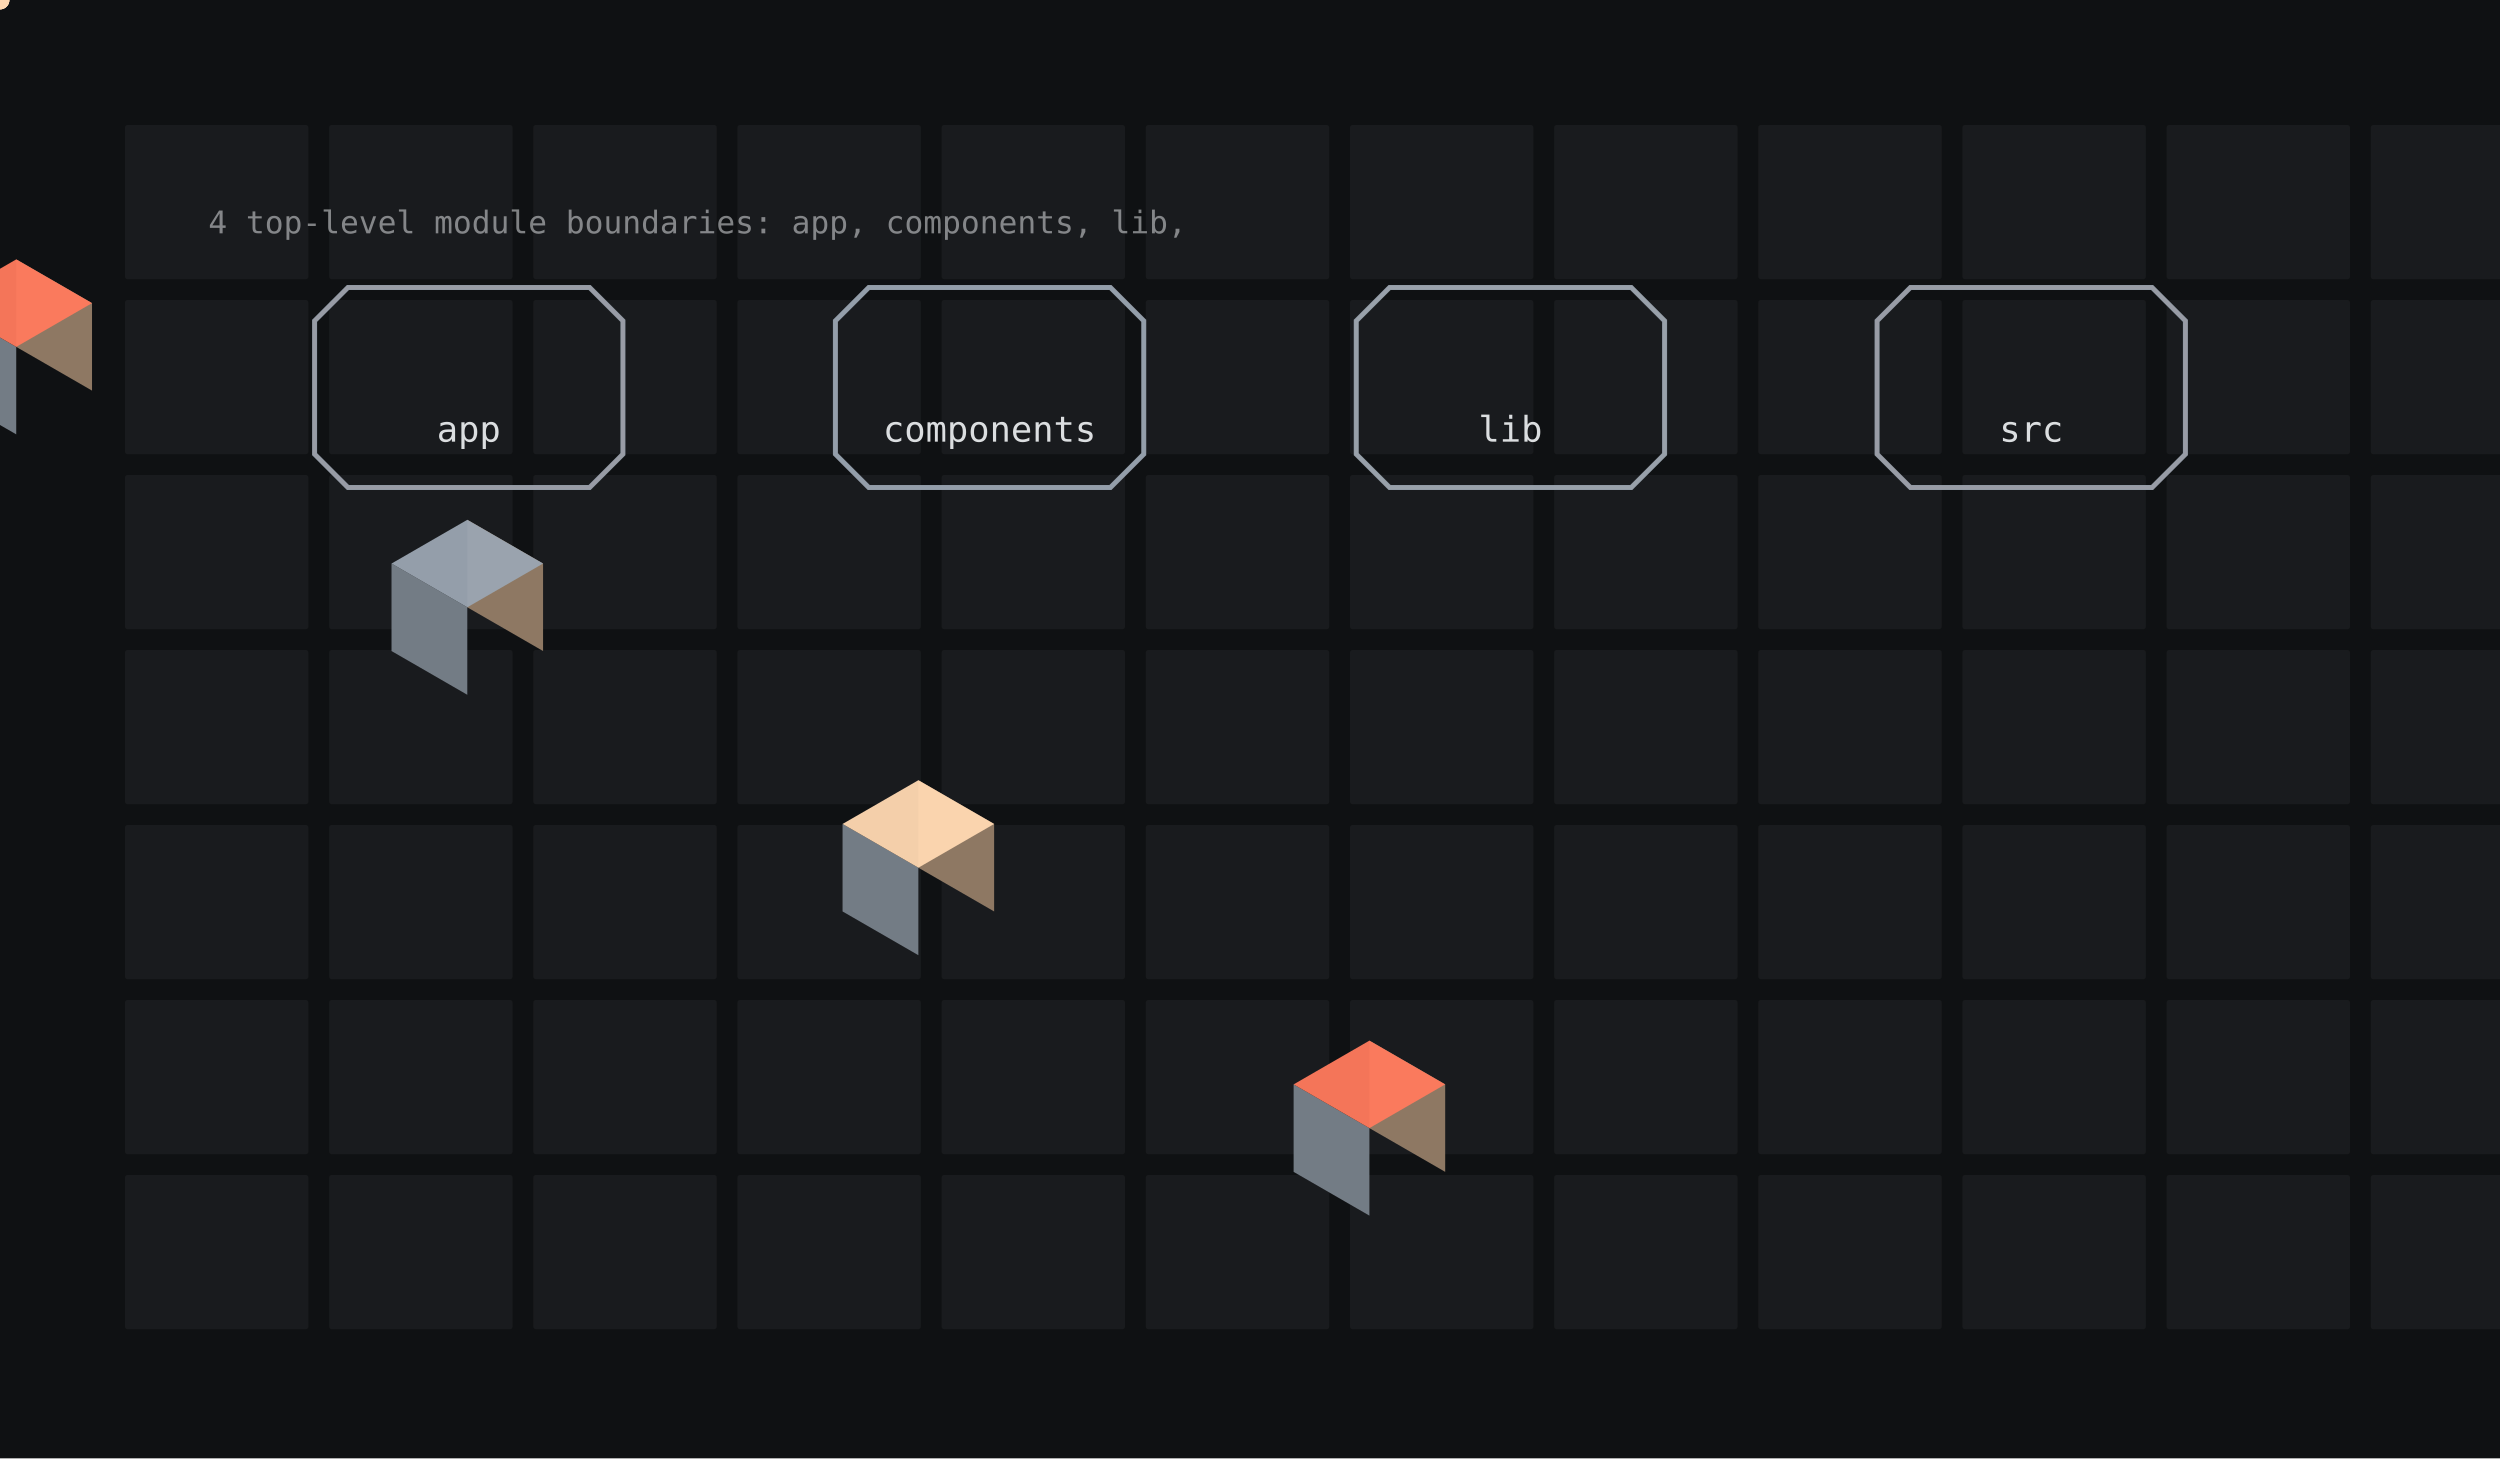
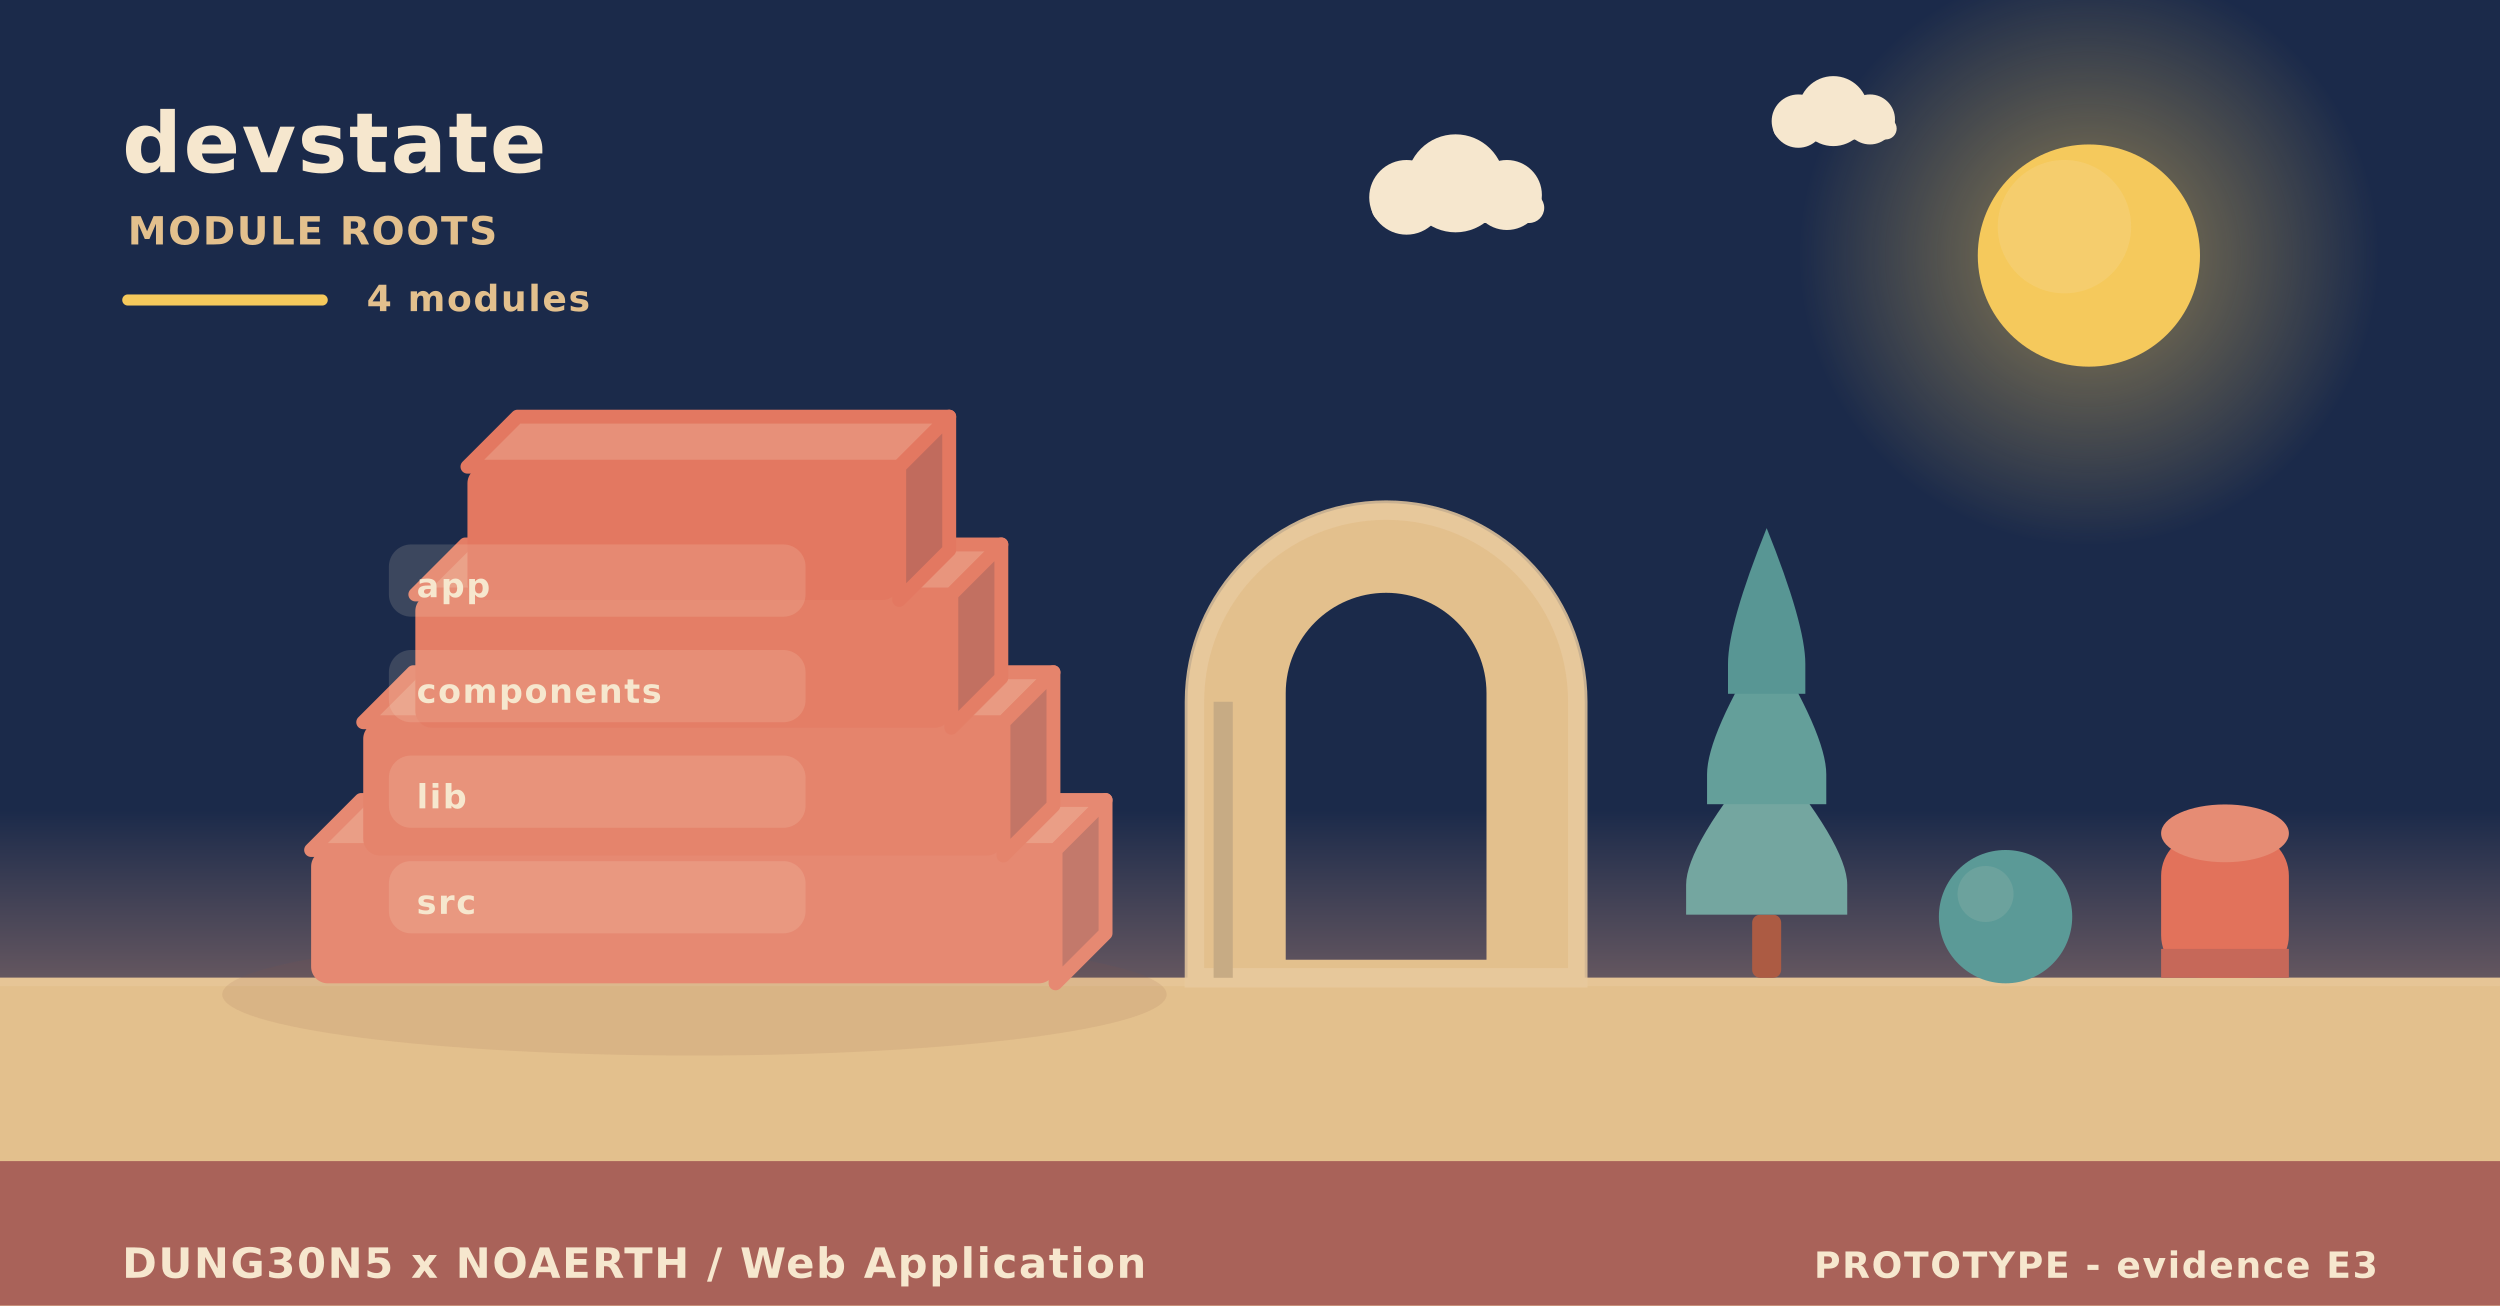
- <svg xmlns="http://www.w3.org/2000/svg" viewBox="0 0 1200 700" width="1200" height="700" role="img" aria-label="devstate architecture">
-   <rect width="1200" height="700" fill="#0f1113" />
-   <defs>
-     <linearGradient id="ga" x1="0" y1="0" x2="1" y2="1">
-       <stop offset="0%" stop-color="#ff7a5c" />
-       <stop offset="100%" stop-color="#9aa5b1" />
-     </linearGradient>
-   </defs>
-   <rect x="60.00" y="60.00" width="88.00" height="74.00" rx="1.20" fill="#f1f3f5" opacity="0.05" />
-   <rect x="158.00" y="60.00" width="88.00" height="74.00" rx="1.20" fill="#f1f3f5" opacity="0.05" />
-   <rect x="256.00" y="60.00" width="88.00" height="74.00" rx="1.20" fill="#f1f3f5" opacity="0.05" />
-   <rect x="354.00" y="60.00" width="88.00" height="74.00" rx="1.20" fill="#f1f3f5" opacity="0.05" />
-   <rect x="452.00" y="60.00" width="88.00" height="74.00" rx="1.20" fill="#f1f3f5" opacity="0.05" />
-   <rect x="550.00" y="60.00" width="88.00" height="74.00" rx="1.20" fill="#f1f3f5" opacity="0.05" />
-   <rect x="648.00" y="60.00" width="88.00" height="74.00" rx="1.20" fill="#f1f3f5" opacity="0.05" />
-   <rect x="746.00" y="60.00" width="88.00" height="74.00" rx="1.20" fill="#f1f3f5" opacity="0.05" />
-   <rect x="844.00" y="60.00" width="88.00" height="74.00" rx="1.20" fill="#f1f3f5" opacity="0.05" />
-   <rect x="942.00" y="60.00" width="88.00" height="74.00" rx="1.20" fill="#f1f3f5" opacity="0.05" />
-   <rect x="1040.00" y="60.00" width="88.00" height="74.00" rx="1.20" fill="#f1f3f5" opacity="0.05" />
-   <rect x="1138.00" y="60.00" width="88.00" height="74.00" rx="1.20" fill="#f1f3f5" opacity="0.05" />
-   <rect x="60.00" y="144.00" width="88.00" height="74.00" rx="1.20" fill="#f1f3f5" opacity="0.05" />
-   <rect x="158.00" y="144.00" width="88.00" height="74.00" rx="1.20" fill="#f1f3f5" opacity="0.05" />
-   <rect x="256.00" y="144.00" width="88.00" height="74.00" rx="1.20" fill="#f1f3f5" opacity="0.05" />
-   <rect x="354.00" y="144.00" width="88.00" height="74.00" rx="1.20" fill="#f1f3f5" opacity="0.05" />
-   <rect x="452.00" y="144.00" width="88.00" height="74.00" rx="1.20" fill="#f1f3f5" opacity="0.05" />
-   <rect x="550.00" y="144.00" width="88.00" height="74.00" rx="1.20" fill="#f1f3f5" opacity="0.05" />
-   <rect x="648.00" y="144.00" width="88.00" height="74.00" rx="1.20" fill="#f1f3f5" opacity="0.05" />
-   <rect x="746.00" y="144.00" width="88.00" height="74.00" rx="1.20" fill="#f1f3f5" opacity="0.05" />
-   <rect x="844.00" y="144.00" width="88.00" height="74.00" rx="1.20" fill="#f1f3f5" opacity="0.05" />
-   <rect x="942.00" y="144.00" width="88.00" height="74.00" rx="1.20" fill="#f1f3f5" opacity="0.05" />
-   <rect x="1040.00" y="144.00" width="88.00" height="74.00" rx="1.20" fill="#f1f3f5" opacity="0.05" />
-   <rect x="1138.00" y="144.00" width="88.00" height="74.00" rx="1.20" fill="#f1f3f5" opacity="0.05" />
-   <rect x="60.00" y="228.00" width="88.00" height="74.00" rx="1.20" fill="#f1f3f5" opacity="0.05" />
-   <rect x="158.00" y="228.00" width="88.00" height="74.00" rx="1.20" fill="#f1f3f5" opacity="0.05" />
-   <rect x="256.00" y="228.00" width="88.00" height="74.00" rx="1.20" fill="#f1f3f5" opacity="0.05" />
-   <rect x="354.00" y="228.00" width="88.00" height="74.00" rx="1.20" fill="#f1f3f5" opacity="0.05" />
-   <rect x="452.00" y="228.00" width="88.00" height="74.00" rx="1.20" fill="#f1f3f5" opacity="0.05" />
-   <rect x="550.00" y="228.00" width="88.00" height="74.00" rx="1.20" fill="#f1f3f5" opacity="0.05" />
-   <rect x="648.00" y="228.00" width="88.00" height="74.00" rx="1.20" fill="#f1f3f5" opacity="0.05" />
-   <rect x="746.00" y="228.00" width="88.00" height="74.00" rx="1.20" fill="#f1f3f5" opacity="0.05" />
-   <rect x="844.00" y="228.00" width="88.00" height="74.00" rx="1.20" fill="#f1f3f5" opacity="0.05" />
-   <rect x="942.00" y="228.00" width="88.00" height="74.00" rx="1.20" fill="#f1f3f5" opacity="0.05" />
-   <rect x="1040.00" y="228.00" width="88.00" height="74.00" rx="1.20" fill="#f1f3f5" opacity="0.05" />
-   <rect x="1138.00" y="228.00" width="88.00" height="74.00" rx="1.20" fill="#f1f3f5" opacity="0.05" />
-   <rect x="60.00" y="312.00" width="88.00" height="74.00" rx="1.20" fill="#f1f3f5" opacity="0.05" />
-   <rect x="158.00" y="312.00" width="88.00" height="74.00" rx="1.20" fill="#f1f3f5" opacity="0.05" />
-   <rect x="256.00" y="312.00" width="88.00" height="74.00" rx="1.20" fill="#f1f3f5" opacity="0.05" />
-   <rect x="354.00" y="312.00" width="88.00" height="74.00" rx="1.20" fill="#f1f3f5" opacity="0.05" />
-   <rect x="452.00" y="312.00" width="88.00" height="74.00" rx="1.20" fill="#f1f3f5" opacity="0.05" />
-   <rect x="550.00" y="312.00" width="88.00" height="74.00" rx="1.20" fill="#f1f3f5" opacity="0.05" />
-   <rect x="648.00" y="312.00" width="88.00" height="74.00" rx="1.20" fill="#f1f3f5" opacity="0.05" />
-   <rect x="746.00" y="312.00" width="88.00" height="74.00" rx="1.20" fill="#f1f3f5" opacity="0.05" />
-   <rect x="844.00" y="312.00" width="88.00" height="74.00" rx="1.20" fill="#f1f3f5" opacity="0.05" />
-   <rect x="942.00" y="312.00" width="88.00" height="74.00" rx="1.20" fill="#f1f3f5" opacity="0.05" />
-   <rect x="1040.00" y="312.00" width="88.00" height="74.00" rx="1.20" fill="#f1f3f5" opacity="0.05" />
-   <rect x="1138.00" y="312.00" width="88.00" height="74.00" rx="1.20" fill="#f1f3f5" opacity="0.05" />
-   <rect x="60.00" y="396.00" width="88.00" height="74.00" rx="1.20" fill="#f1f3f5" opacity="0.05" />
-   <rect x="158.00" y="396.00" width="88.00" height="74.00" rx="1.20" fill="#f1f3f5" opacity="0.05" />
-   <rect x="256.00" y="396.00" width="88.00" height="74.00" rx="1.20" fill="#f1f3f5" opacity="0.05" />
-   <rect x="354.00" y="396.00" width="88.00" height="74.00" rx="1.20" fill="#f1f3f5" opacity="0.05" />
-   <rect x="452.00" y="396.00" width="88.00" height="74.00" rx="1.20" fill="#f1f3f5" opacity="0.05" />
-   <rect x="550.00" y="396.00" width="88.00" height="74.00" rx="1.20" fill="#f1f3f5" opacity="0.05" />
-   <rect x="648.00" y="396.00" width="88.00" height="74.00" rx="1.20" fill="#f1f3f5" opacity="0.05" />
-   <rect x="746.00" y="396.00" width="88.00" height="74.00" rx="1.20" fill="#f1f3f5" opacity="0.05" />
-   <rect x="844.00" y="396.00" width="88.00" height="74.00" rx="1.20" fill="#f1f3f5" opacity="0.05" />
-   <rect x="942.00" y="396.00" width="88.00" height="74.00" rx="1.20" fill="#f1f3f5" opacity="0.05" />
-   <rect x="1040.00" y="396.00" width="88.00" height="74.00" rx="1.20" fill="#f1f3f5" opacity="0.05" />
-   <rect x="1138.00" y="396.00" width="88.00" height="74.00" rx="1.20" fill="#f1f3f5" opacity="0.05" />
-   <rect x="60.00" y="480.00" width="88.00" height="74.00" rx="1.20" fill="#f1f3f5" opacity="0.05" />
-   <rect x="158.00" y="480.00" width="88.00" height="74.00" rx="1.20" fill="#f1f3f5" opacity="0.05" />
-   <rect x="256.00" y="480.00" width="88.00" height="74.00" rx="1.20" fill="#f1f3f5" opacity="0.05" />
-   <rect x="354.00" y="480.00" width="88.00" height="74.00" rx="1.20" fill="#f1f3f5" opacity="0.05" />
-   <rect x="452.00" y="480.00" width="88.00" height="74.00" rx="1.20" fill="#f1f3f5" opacity="0.05" />
-   <rect x="550.00" y="480.00" width="88.00" height="74.00" rx="1.20" fill="#f1f3f5" opacity="0.05" />
-   <rect x="648.00" y="480.00" width="88.00" height="74.00" rx="1.20" fill="#f1f3f5" opacity="0.05" />
-   <rect x="746.00" y="480.00" width="88.00" height="74.00" rx="1.20" fill="#f1f3f5" opacity="0.05" />
-   <rect x="844.00" y="480.00" width="88.00" height="74.00" rx="1.20" fill="#f1f3f5" opacity="0.05" />
-   <rect x="942.00" y="480.00" width="88.00" height="74.00" rx="1.20" fill="#f1f3f5" opacity="0.05" />
-   <rect x="1040.00" y="480.00" width="88.00" height="74.00" rx="1.20" fill="#f1f3f5" opacity="0.05" />
-   <rect x="1138.00" y="480.00" width="88.00" height="74.00" rx="1.20" fill="#f1f3f5" opacity="0.05" />
-   <rect x="60.00" y="564.00" width="88.00" height="74.00" rx="1.20" fill="#f1f3f5" opacity="0.05" />
-   <rect x="158.00" y="564.00" width="88.00" height="74.00" rx="1.20" fill="#f1f3f5" opacity="0.05" />
-   <rect x="256.00" y="564.00" width="88.00" height="74.00" rx="1.20" fill="#f1f3f5" opacity="0.05" />
-   <rect x="354.00" y="564.00" width="88.00" height="74.00" rx="1.20" fill="#f1f3f5" opacity="0.05" />
-   <rect x="452.00" y="564.00" width="88.00" height="74.00" rx="1.20" fill="#f1f3f5" opacity="0.05" />
-   <rect x="550.00" y="564.00" width="88.00" height="74.00" rx="1.20" fill="#f1f3f5" opacity="0.05" />
-   <rect x="648.00" y="564.00" width="88.00" height="74.00" rx="1.20" fill="#f1f3f5" opacity="0.05" />
-   <rect x="746.00" y="564.00" width="88.00" height="74.00" rx="1.20" fill="#f1f3f5" opacity="0.05" />
-   <rect x="844.00" y="564.00" width="88.00" height="74.00" rx="1.20" fill="#f1f3f5" opacity="0.05" />
-   <rect x="942.00" y="564.00" width="88.00" height="74.00" rx="1.20" fill="#f1f3f5" opacity="0.05" />
-   <rect x="1040.00" y="564.00" width="88.00" height="74.00" rx="1.20" fill="#f1f3f5" opacity="0.05" />
-   <rect x="1138.00" y="564.00" width="88.00" height="74.00" rx="1.20" fill="#f1f3f5" opacity="0.05" />
-   <path d="M167.00,138.00 H283.00 L299.00,154.00 V218.00 L283.00,234.00 H167.00 L151.00,218.00 V154.00 Z" fill="none" stroke="rgba(255,122,92,0.550)" stroke-width="1.80" opacity="0.90" />
-   <polygon points="7.79,166.50 44.17,187.50 44.17,145.50 7.79,124.50" fill="#947d67" opacity="0.95" />
-   <polygon points="-28.58,187.50 7.79,208.50 7.79,166.50 -28.58,145.50" fill="#78818a" opacity="0.95" />
-   <polygon points="7.79,124.50 44.17,145.50 7.79,166.50 -28.58,145.50" fill="#ff7a5c" opacity="0.95" />
-   <text x="225" y="212" font-family="ui-monospace,Menlo,monospace" font-size="17" fill="rgba(241,243,245,0.900)" text-anchor="middle">app</text>
+ <svg xmlns="http://www.w3.org/2000/svg" width="900" height="470" viewBox="0 0 900 470" role="img" aria-label="devstate - how it is built">
+   <linearGradient id="skya" x1="0" y1="0" x2="0" y2="1">
+     <stop offset="0" stop-color="#1b2a4a" />
+     <stop offset="0.62" stop-color="#1b2a4a" />
+     <stop offset="1" stop-color="#f3ad8a" />
+   </linearGradient>
+   <rect width="900" height="470" fill="url(#skya)" />
+   <radialGradient id="suna">
+     <stop offset="0.35" stop-color="#f5c95c" stop-opacity="0.34" />
+     <stop offset="1" stop-color="#f5c95c" stop-opacity="0" />
+   </radialGradient>
+   <circle cx="752" cy="92" r="104" fill="url(#suna)" />
+   <circle cx="752" cy="92" r="40" fill="#f5c95c" />
+   <circle cx="743.2" cy="81.6" r="24" fill="#f5d27e" opacity="0.5" />
  <g>
-     <path d="M167.00,138.00 H283.00 L299.00,154.00 V218.00 L283.00,234.00 H167.00 L151.00,218.00 V154.00 Z" fill="none" stroke="#9aa5b1" stroke-width="2.40" opacity="0.90" />
-     <animate attributeName="opacity" values="0.25;1.0;0.25" dur="18.8s" begin="0.0s" repeatCount="indefinite" />
+     <circle cx="524" cy="66" r="17.64" fill="#f6e7ce" />
+     <circle cx="506.36" cy="71.04" r="13.44" fill="#f6e7ce" />
+     <circle cx="542.48" cy="70.2" r="12.6" fill="#f6e7ce" />
+     <rect x="493.76" y="69.36" width="62.16" height="10.92" rx="5.46" fill="#f6e7ce" />
+     <animateTransform attributeName="transform" type="translate" values="0 0;24 0;0 0" dur="36s" begin="0s" repeatCount="indefinite" />
  </g>
-   <g opacity="0.9">
-     <circle cx="0.00" cy="0.00" r="4.50" fill="#ffd8b1" opacity="1.00" />
-     <animateTransform attributeName="transform" type="translate" values="225.00,184.00 475.00,184.00" dur="6.267s" begin="0.0s" repeatCount="indefinite" />
-     <animateTransform attributeName="transform" type="translate" values="475.00,184.00 225.00,184.00" dur="6.267s" begin="3.133s" repeatCount="indefinite" />
+   <g>
+     <circle cx="660" cy="40" r="12.6" fill="#f6e7ce" />
+     <circle cx="647.4" cy="43.6" r="9.6" fill="#f6e7ce" />
+     <circle cx="673.2" cy="43" r="9" fill="#f6e7ce" />
+     <rect x="638.4" y="42.4" width="44.4" height="7.8" rx="3.9" fill="#f6e7ce" />
+     <animateTransform attributeName="transform" type="translate" values="0 0;-18 0;0 0" dur="46s" begin="3s" repeatCount="indefinite" />
  </g>
-   <path d="M417.00,138.00 H533.00 L549.00,154.00 V218.00 L533.00,234.00 H417.00 L401.00,218.00 V154.00 Z" fill="none" stroke="rgba(154,165,177,0.550)" stroke-width="1.80" opacity="0.90" />
-   <polygon points="224.30,291.50 260.67,312.50 260.67,270.50 224.30,249.50" fill="#947d67" opacity="0.95" />
-   <polygon points="187.93,312.50 224.30,333.50 224.30,291.50 187.93,270.50" fill="#78818a" opacity="0.95" />
-   <polygon points="224.30,249.50 260.67,270.50 224.30,291.50 187.93,270.50" fill="#9aa5b1" opacity="0.95" />
-   <text x="475" y="212" font-family="ui-monospace,Menlo,monospace" font-size="17" fill="rgba(241,243,245,0.900)" text-anchor="middle">components</text>
+   <rect x="0" y="352" width="900" height="118" fill="#e3c08d" />
+   <rect x="0" y="352" width="900" height="3" fill="#e6c596" />
+   <text x="44" y="62" font-family="Verdana,DejaVu Sans,sans-serif" font-size="30" font-weight="700" letter-spacing="0.6" fill="#f6e7ce" text-anchor="start">devstate</text>
+   <text x="46" y="88" font-family="Verdana,DejaVu Sans,sans-serif" font-size="14" font-weight="700" letter-spacing="0.6" fill="#e3c08d" text-anchor="start">MODULE ROOTS</text>
+   <rect x="44" y="106" width="74" height="4" rx="2" fill="#f5c95c" />
+   <text x="132" y="112" font-family="Verdana,DejaVu Sans,sans-serif" font-size="13" font-weight="700" letter-spacing="0.6" fill="#e3c08d" text-anchor="start">4 modules</text>
+   <ellipse cx="250" cy="358" rx="170" ry="22" fill="rgba(138,90,68,0.11)" />
+   <path d="M112,306 L380,306 L398,288 L130,288 Z" fill="#ea9e86" stroke="#e68972" stroke-width="5" stroke-linejoin="round" />
+   <path d="M380,306 L398,288 L398,336 L380,354 Z" fill="#c3796b" stroke="#e68972" stroke-width="5" stroke-linejoin="round" />
+   <rect x="112" y="306" width="268" height="48" rx="6" fill="#e68972" />
+   <path d="M130.76,260 L361.24,260 L379.24,242 L148.76,242 Z" fill="#e99a82" stroke="#e5846c" stroke-width="5" stroke-linejoin="round" />
+   <path d="M361.24,260 L379.24,242 L379.24,290 L361.24,308 Z" fill="#c37566" stroke="#e5846c" stroke-width="5" stroke-linejoin="round" />
+   <rect x="130.76" y="260" width="230.48" height="48" rx="6" fill="#e5846c" />
+   <path d="M149.52,214 L342.48,214 L360.48,196 L167.52,196 Z" fill="#e8957d" stroke="#e47e66" stroke-width="5" stroke-linejoin="round" />
+   <path d="M342.48,214 L360.48,196 L360.48,244 L342.48,262 Z" fill="#c27061" stroke="#e47e66" stroke-width="5" stroke-linejoin="round" />
+   <rect x="149.52" y="214" width="192.96" height="48" rx="6" fill="#e47e66" />
+   <path d="M168.28,168 L323.72,168 L341.72,150 L186.28,150 Z" fill="#e79079" stroke="#e37861" stroke-width="5" stroke-linejoin="round" />
+   <path d="M323.72,168 L341.72,150 L341.72,198 L323.72,216 Z" fill="#c16b5d" stroke="#e37861" stroke-width="5" stroke-linejoin="round" />
+   <rect x="168.28" y="168" width="155.44" height="48" rx="6" fill="#e37861" />
+   <rect x="140" y="196" width="150" height="26" rx="8" fill="rgba(246,231,206,0.16)" opacity="0.94" />
  <g>
-     <path d="M417.00,138.00 H533.00 L549.00,154.00 V218.00 L533.00,234.00 H417.00 L401.00,218.00 V154.00 Z" fill="none" stroke="#9aa5b1" stroke-width="2.40" opacity="0.90" />
-     <animate attributeName="opacity" values="0.25;1.0;0.25" dur="18.8s" begin="0.45s" repeatCount="indefinite" />
+     <text x="150" y="215" font-family="Verdana,DejaVu Sans,sans-serif" font-size="12" font-weight="700" letter-spacing="0.6" fill="#f6e7ce" text-anchor="start">app</text>
+     <animateTransform attributeName="transform" type="translate" values="0 10;0 0" dur="0.7s" begin="0.3s" fill="freeze" />
  </g>
-   <g opacity="0.9">
-     <circle cx="0.00" cy="0.00" r="4.50" fill="#ffd8b1" opacity="1.00" />
-     <animateTransform attributeName="transform" type="translate" values="475.00,184.00 725.00,184.00" dur="6.267s" begin="0.3s" repeatCount="indefinite" />
-     <animateTransform attributeName="transform" type="translate" values="725.00,184.00 475.00,184.00" dur="6.267s" begin="3.433s" repeatCount="indefinite" />
+   <rect x="140" y="234" width="150" height="26" rx="8" fill="rgba(246,231,206,0.16)" opacity="0.94" />
+   <g>
+     <text x="150" y="253" font-family="Verdana,DejaVu Sans,sans-serif" font-size="12" font-weight="700" letter-spacing="0.6" fill="#f6e7ce" text-anchor="start">components</text>
+     <animateTransform attributeName="transform" type="translate" values="0 10;0 0" dur="0.7s" begin="0.5s" fill="freeze" />
  </g>
-   <path d="M667.00,138.00 H783.00 L799.00,154.00 V218.00 L783.00,234.00 H667.00 L651.00,218.00 V154.00 Z" fill="none" stroke="rgba(255,216,177,0.550)" stroke-width="1.80" opacity="0.90" />
-   <polygon points="440.81,416.50 477.18,437.50 477.18,395.50 440.81,374.50" fill="#947d67" opacity="0.95" />
-   <polygon points="404.43,437.50 440.81,458.50 440.81,416.50 404.43,395.50" fill="#78818a" opacity="0.95" />
-   <polygon points="440.81,374.50 477.18,395.50 440.81,416.50 404.43,395.50" fill="#ffd8b1" opacity="0.95" />
-   <text x="725" y="212" font-family="ui-monospace,Menlo,monospace" font-size="17" fill="rgba(241,243,245,0.900)" text-anchor="middle">lib</text>
+   <rect x="140" y="272" width="150" height="26" rx="8" fill="rgba(246,231,206,0.16)" opacity="0.94" />
  <g>
-     <path d="M667.00,138.00 H783.00 L799.00,154.00 V218.00 L783.00,234.00 H667.00 L651.00,218.00 V154.00 Z" fill="none" stroke="#9aa5b1" stroke-width="2.40" opacity="0.90" />
-     <animate attributeName="opacity" values="0.25;1.0;0.25" dur="18.8s" begin="0.9s" repeatCount="indefinite" />
+     <text x="150" y="291" font-family="Verdana,DejaVu Sans,sans-serif" font-size="12" font-weight="700" letter-spacing="0.6" fill="#f6e7ce" text-anchor="start">lib</text>
+     <animateTransform attributeName="transform" type="translate" values="0 10;0 0" dur="0.7s" begin="0.7s" fill="freeze" />
  </g>
-   <g opacity="0.9">
-     <circle cx="0.00" cy="0.00" r="4.50" fill="#ffd8b1" opacity="1.00" />
-     <animateTransform attributeName="transform" type="translate" values="725.00,184.00 975.00,184.00" dur="6.267s" begin="0.6s" repeatCount="indefinite" />
-     <animateTransform attributeName="transform" type="translate" values="975.00,184.00 725.00,184.00" dur="6.267s" begin="3.733s" repeatCount="indefinite" />
+   <rect x="140" y="310" width="150" height="26" rx="8" fill="rgba(246,231,206,0.16)" opacity="0.94" />
+   <g>
+     <text x="150" y="329" font-family="Verdana,DejaVu Sans,sans-serif" font-size="12" font-weight="700" letter-spacing="0.6" fill="#f6e7ce" text-anchor="start">src</text>
+     <animateTransform attributeName="transform" type="translate" values="0 10;0 0" dur="0.7s" begin="0.9s" fill="freeze" />
  </g>
-   <path d="M917.00,138.00 H1033.00 L1049.00,154.00 V218.00 L1033.00,234.00 H917.00 L901.00,218.00 V154.00 Z" fill="none" stroke="rgba(255,122,92,0.550)" stroke-width="1.80" opacity="0.90" />
-   <polygon points="657.31,541.50 693.69,562.50 693.69,520.50 657.31,499.50" fill="#947d67" opacity="0.95" />
-   <polygon points="620.94,562.50 657.31,583.50 657.31,541.50 620.94,520.50" fill="#78818a" opacity="0.95" />
-   <polygon points="657.31,499.50 693.69,520.50 657.31,541.50 620.94,520.50" fill="#ff7a5c" opacity="0.95" />
-   <text x="975" y="212" font-family="ui-monospace,Menlo,monospace" font-size="17" fill="rgba(241,243,245,0.900)" text-anchor="middle">src</text>
-   <g>
-     <path d="M917.00,138.00 H1033.00 L1049.00,154.00 V218.00 L1033.00,234.00 H917.00 L901.00,218.00 V154.00 Z" fill="none" stroke="#9aa5b1" stroke-width="2.40" opacity="0.90" />
-     <animate attributeName="opacity" values="0.25;1.0;0.25" dur="18.8s" begin="1.35s" repeatCount="indefinite" />
-   </g>
-   <g opacity="0.9">
-     <circle cx="0.00" cy="0.00" r="4.50" fill="#ffd8b1" opacity="1.00" />
-     <animateTransform attributeName="transform" type="translate" values="975.00,184.00 975.00,184.00" dur="6.267s" begin="0.9s" repeatCount="indefinite" />
-     <animateTransform attributeName="transform" type="translate" values="975.00,184.00 975.00,184.00" dur="6.267s" begin="4.033s" repeatCount="indefinite" />
-   </g>
-   <text x="100" y="112" font-family="ui-monospace,Menlo,monospace" font-size="15" fill="rgba(241,243,245,0.500)">4 top-level module boundaries: app, components, lib,</text>
+   <path d="M430,352 L430,252.64 A69,69 0 0 1 568,252.64 L568,352 Z M460.36,348 L460.36,249.55 A38.64,38.64 0 0 1 537.64,249.55 L537.64,348 Z" fill="#e3c08d" fill-rule="evenodd" stroke="#e3c08d" stroke-width="5" stroke-linejoin="round" />
+   <path d="M430,352 L430,252.64 A69,69 0 0 1 568,252.64 L568,352 Z" fill="none" stroke="#e8c99d" stroke-width="7" stroke-linecap="round" opacity="0.85" />
+   <rect x="436.9" y="252.64" width="6.9" height="99.36" fill="#c7ab84" />
+   <rect x="630.78" y="329.28" width="10.44" height="22.72" rx="2.9" fill="#ac5b43" />
+   <path d="M636,269.64 Q607,304.23 607,318.54 Q607,329.28 607,329.28 L665,329.28 Q665,329.28 665,318.54 Q665,304.23 636,269.64 Z" fill="#74a6a0" />
+   <path d="M636,229.88 Q614.54,264.47 614.54,278.78 Q614.54,289.52 614.54,289.52 L657.46,289.52 Q657.46,289.52 657.46,278.78 Q657.46,264.47 636,229.88 Z" fill="#649f9a" />
+   <path d="M636,190.12 Q622.08,224.71 622.08,239.02 Q622.08,249.76 622.08,249.76 L649.92,249.76 Q649.92,249.76 649.92,239.02 Q649.92,224.71 636,190.12 Z" fill="#589694" />
+   <circle cx="722" cy="330" r="24" fill="#5b9a97" />
+   <circle cx="714.8" cy="321.84" r="10.08" fill="#7aa9a2" opacity="0.55" />
+   <rect x="778" y="300" width="46" height="52" rx="15.33" fill="#e2725b" />
+   <ellipse cx="801" cy="300" rx="23" ry="10.4" fill="#e68c74" />
+   <rect x="778" y="341.6" width="46" height="10.4" fill="#c66859" />
+   <rect x="0" y="418" width="900" height="52" rx="0" fill="#a65c56" opacity="0.94" />
+   <text x="44" y="460" font-family="Verdana,DejaVu Sans,sans-serif" font-size="15" font-weight="700" letter-spacing="0.6" fill="#f6e7ce" text-anchor="start">DUNG30N5 x NOAERTH  /  Web Application</text>
+   <text x="856" y="460" font-family="Verdana,DejaVu Sans,sans-serif" font-size="13" font-weight="700" letter-spacing="0.6" fill="#f6e7ce" text-anchor="end">PROTOTYPE  -  evidence E3</text>
</svg>
